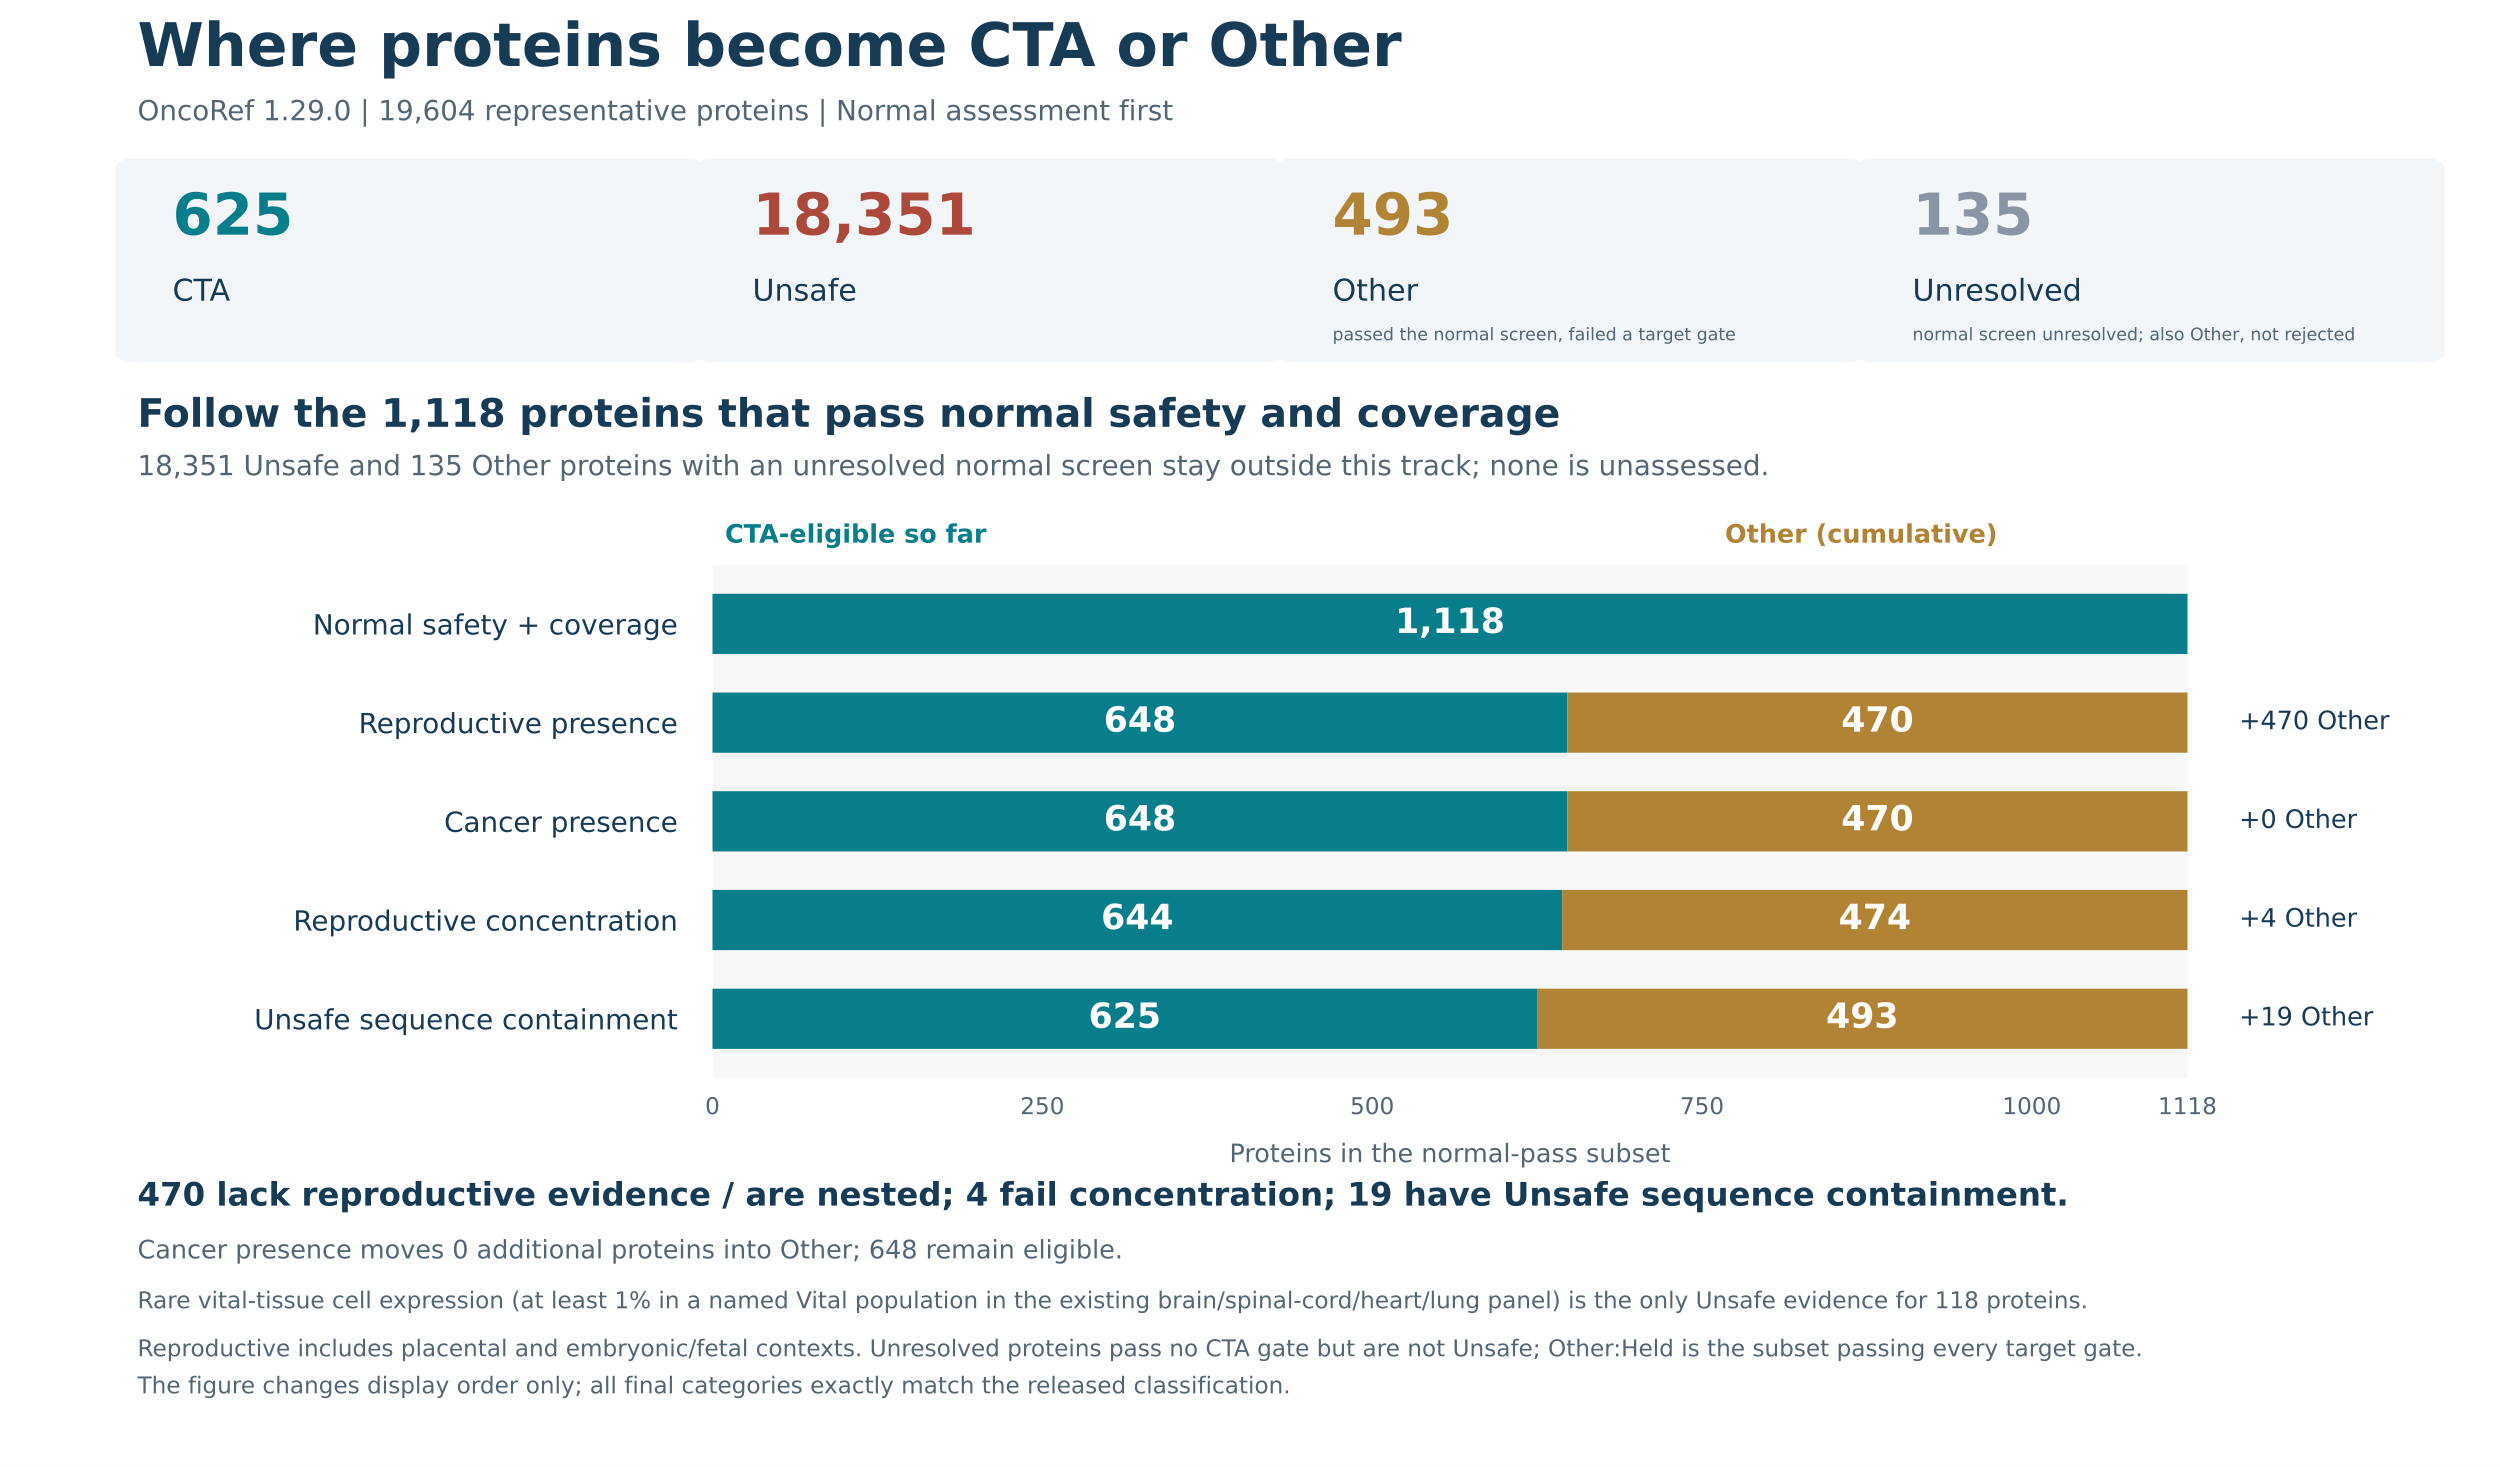
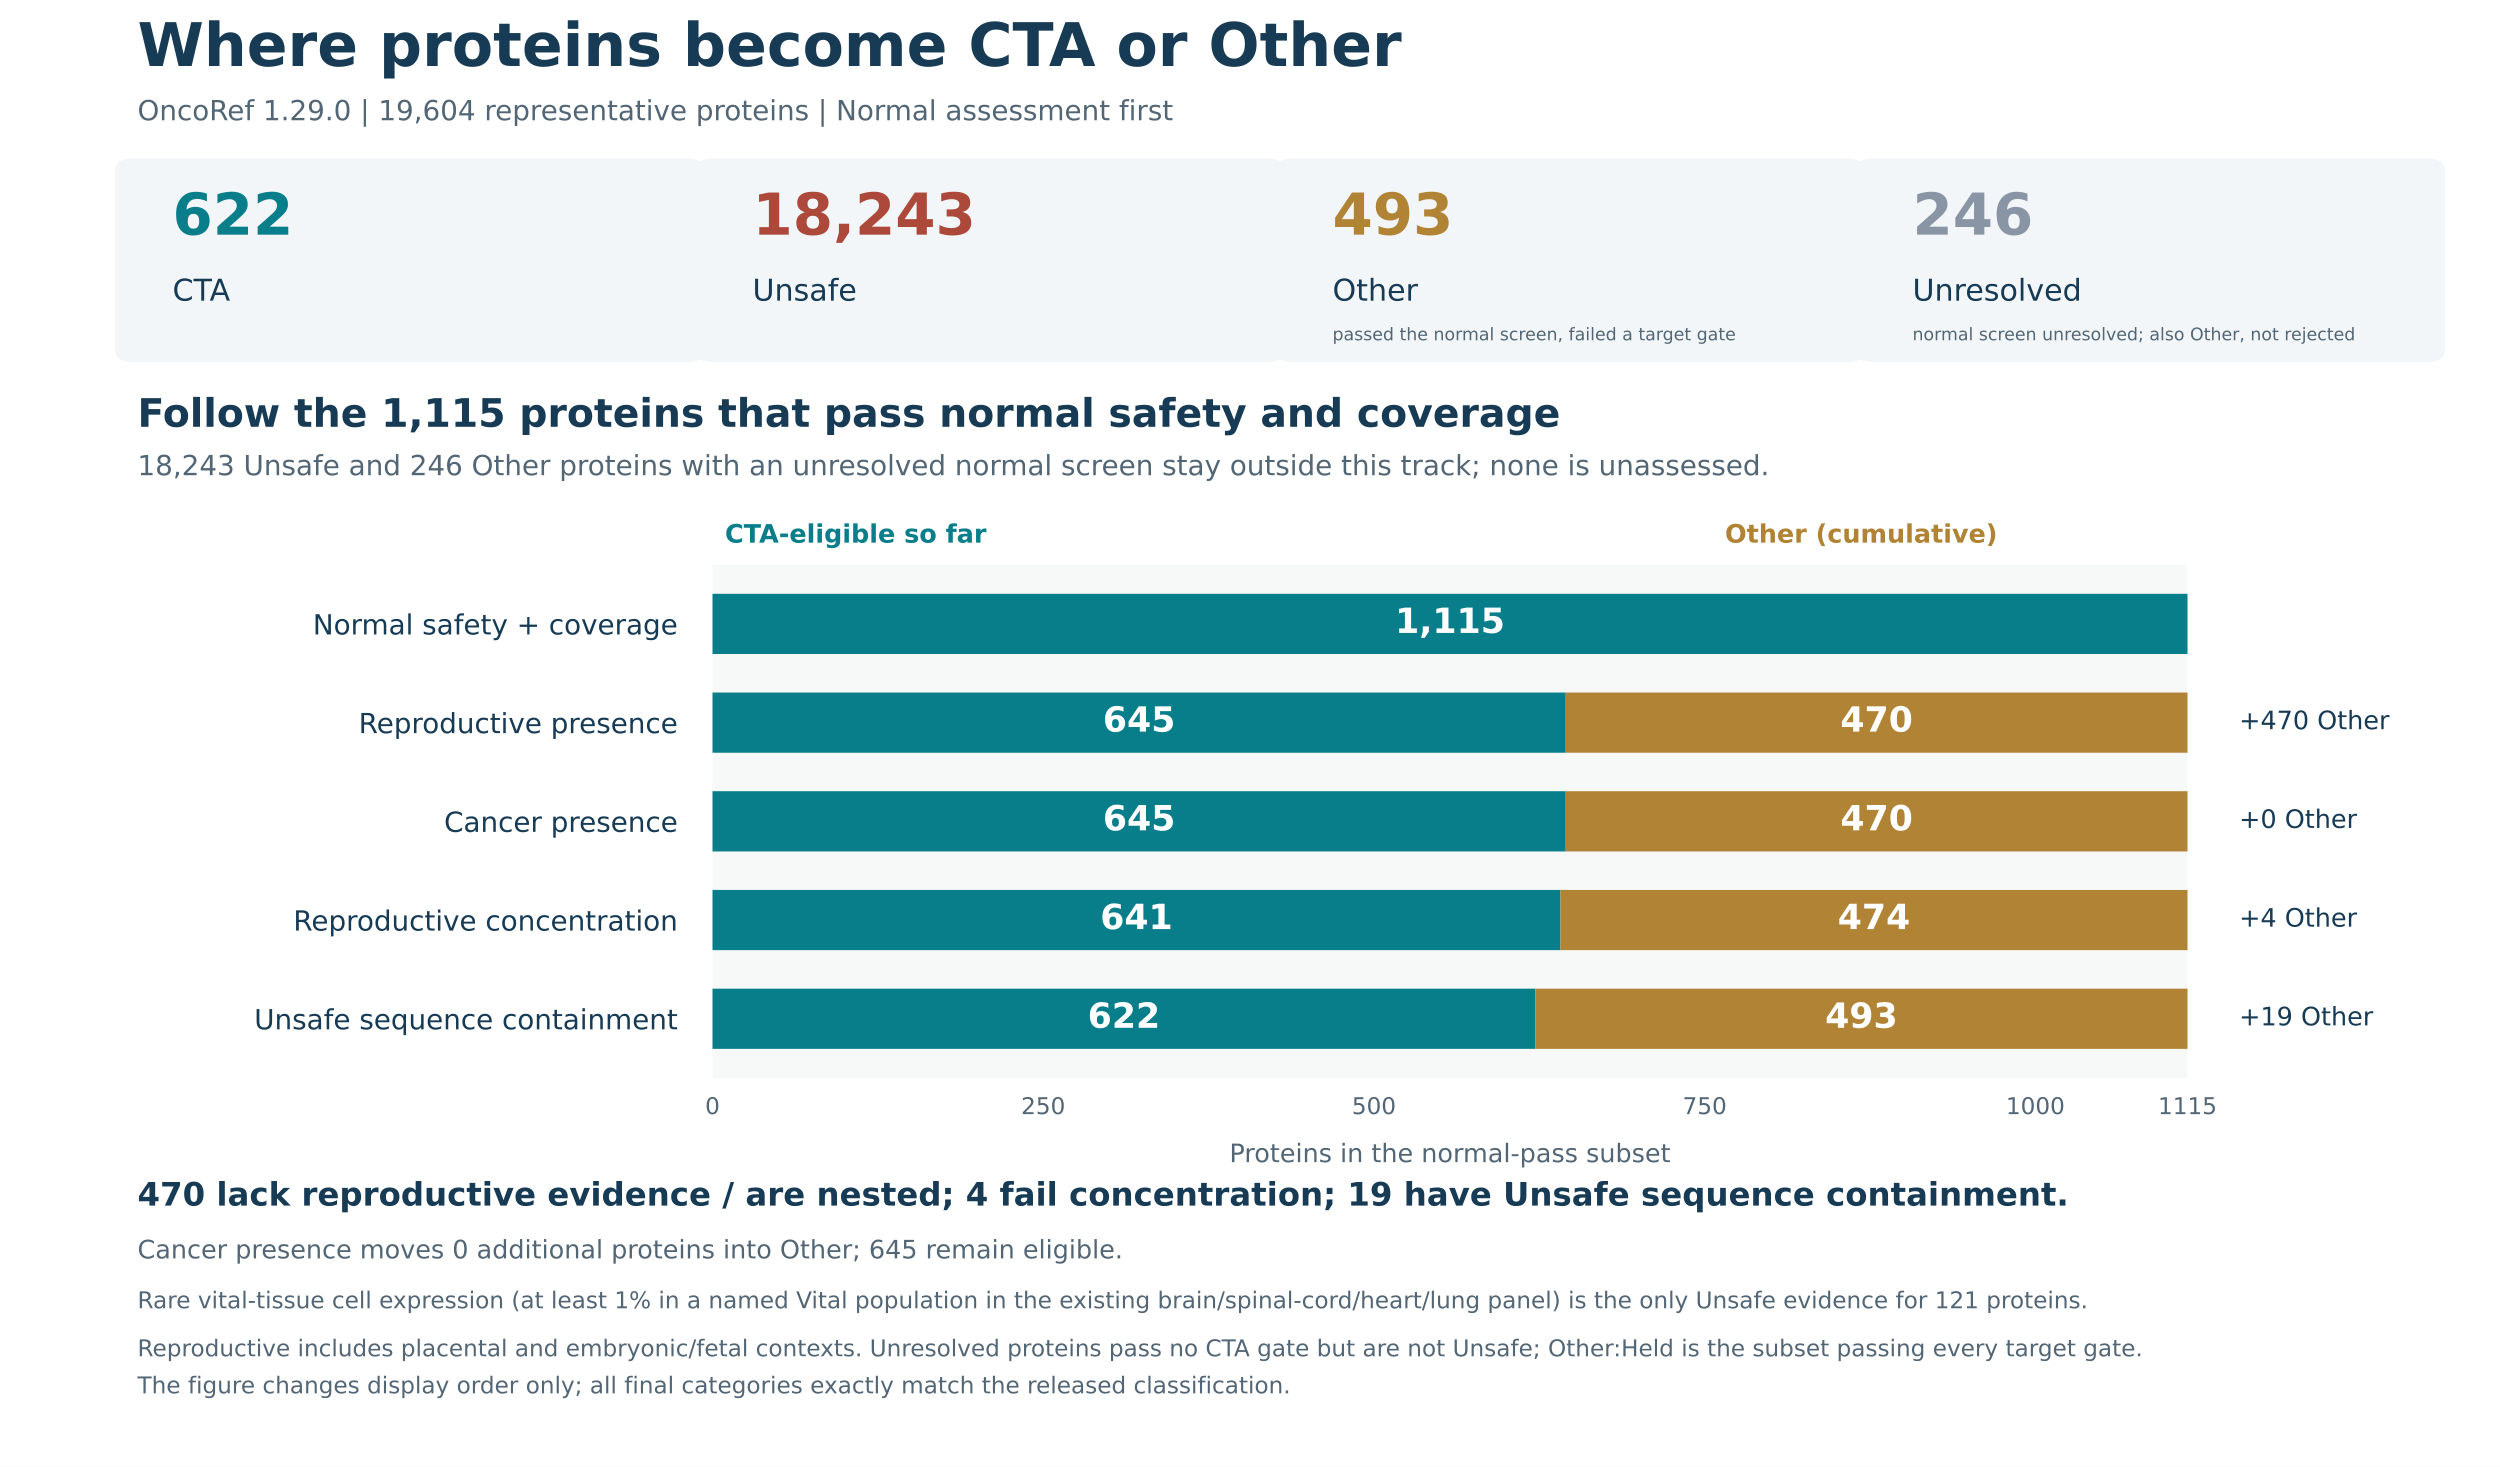
<svg xmlns="http://www.w3.org/2000/svg" width="1080pt" height="633.6pt" viewBox="0 0 1080 633.6" version="1.1">
  <defs>
    <style type="text/css">*{stroke-linejoin: round; stroke-linecap: butt}</style>
  </defs>
  <g id="figure_1">
    <g id="patch_1">
      <path d="M 0 633.6  L 1080 633.6  L 1080 0  L 0 0  z " style="fill: #ffffff" />
    </g>
    <g id="axes_1">
      <g id="patch_2">
        <path d="M 307.8 465.696  L 945 465.696  L 945 243.936  L 307.8 243.936  z " style="fill: #f7f9f8" />
      </g>
      <g id="patch_3">
        <path d="M 307.8 256.517  L 945 256.517  L 945 282.531  L 307.8 282.531  z " clip-path="url(#p9fcbca50c5)" style="fill: #087e8b" />
      </g>
      <g id="patch_4">
-         <path d="M 307.8 299.163  L 677.125 299.163  L 677.125 325.177  L 307.8 325.177  z " clip-path="url(#p9fcbca50c5)" style="fill: #087e8b" />
+         <path d="M 307.8 299.163  L 676.404 299.163  L 676.404 325.177  L 307.8 325.177  z " clip-path="url(#p9fcbca50c5)" style="fill: #087e8b" />
      </g>
      <g id="patch_5">
-         <path d="M 307.8 341.809  L 677.125 341.809  L 677.125 367.823  L 307.8 367.823  z " clip-path="url(#p9fcbca50c5)" style="fill: #087e8b" />
+         <path d="M 307.8 341.809  L 676.404 341.809  L 676.404 367.823  L 307.8 367.823  z " clip-path="url(#p9fcbca50c5)" style="fill: #087e8b" />
      </g>
      <g id="patch_6">
-         <path d="M 307.8 384.455  L 674.845 384.455  L 674.845 410.469  L 307.8 410.469  z " clip-path="url(#p9fcbca50c5)" style="fill: #087e8b" />
+         <path d="M 307.8 384.455  L 674.119 384.455  L 674.119 410.469  L 307.8 410.469  z " clip-path="url(#p9fcbca50c5)" style="fill: #087e8b" />
      </g>
      <g id="patch_7">
-         <path d="M 307.8 427.101  L 664.016 427.101  L 664.016 453.115  L 307.8 453.115  z " clip-path="url(#p9fcbca50c5)" style="fill: #087e8b" />
+         <path d="M 307.8 427.101  L 663.26 427.101  L 663.26 453.115  L 307.8 453.115  z " clip-path="url(#p9fcbca50c5)" style="fill: #087e8b" />
      </g>
      <g id="patch_8">
        <path d="M 945 256.517  L 945 256.517  L 945 282.531  L 945 282.531  z " clip-path="url(#p9fcbca50c5)" style="fill: #b18335" />
      </g>
      <g id="patch_9">
-         <path d="M 677.125 299.163  L 945 299.163  L 945 325.177  L 677.125 325.177  z " clip-path="url(#p9fcbca50c5)" style="fill: #b18335" />
+         <path d="M 676.404 299.163  L 945 299.163  L 945 325.177  L 676.404 325.177  z " clip-path="url(#p9fcbca50c5)" style="fill: #b18335" />
      </g>
      <g id="patch_10">
-         <path d="M 677.125 341.809  L 945 341.809  L 945 367.823  L 677.125 367.823  z " clip-path="url(#p9fcbca50c5)" style="fill: #b18335" />
+         <path d="M 676.404 341.809  L 945 341.809  L 945 367.823  L 676.404 367.823  z " clip-path="url(#p9fcbca50c5)" style="fill: #b18335" />
      </g>
      <g id="patch_11">
-         <path d="M 674.845 384.455  L 945 384.455  L 945 410.469  L 674.845 410.469  z " clip-path="url(#p9fcbca50c5)" style="fill: #b18335" />
+         <path d="M 674.119 384.455  L 945 384.455  L 945 410.469  L 674.119 410.469  z " clip-path="url(#p9fcbca50c5)" style="fill: #b18335" />
      </g>
      <g id="patch_12">
-         <path d="M 664.016 427.101  L 945 427.101  L 945 453.115  L 664.016 453.115  z " clip-path="url(#p9fcbca50c5)" style="fill: #b18335" />
+         <path d="M 663.26 427.101  L 945 427.101  L 945 453.115  L 663.26 453.115  z " clip-path="url(#p9fcbca50c5)" style="fill: #b18335" />
      </g>
      <g id="matplotlib.axis_1">
        <g id="xtick_1">
          <g id="line2d_1" />
          <g id="text_1">
            <text style="font-size: 10px; font-family: 'DejaVu Sans'; text-anchor: middle; fill: #536675" x="307.8" y="481.294" transform="rotate(-0 307.8 481.2937)">0</text>
          </g>
        </g>
        <g id="xtick_2">
          <g id="line2d_2" />
          <g id="text_2">
-             <text style="font-size: 10px; font-family: 'DejaVu Sans'; text-anchor: middle; fill: #536675" x="450.287" y="481.294" transform="rotate(-0 450.2866 481.2937)">250</text>
+             <text style="font-size: 10px; font-family: 'DejaVu Sans'; text-anchor: middle; fill: #536675" x="450.67" y="481.294" transform="rotate(-0 450.67 481.2937)">250</text>
          </g>
        </g>
        <g id="xtick_3">
          <g id="line2d_3" />
          <g id="text_3">
-             <text style="font-size: 10px; font-family: 'DejaVu Sans'; text-anchor: middle; fill: #536675" x="592.773" y="481.294" transform="rotate(-0 592.7732 481.2937)">500</text>
+             <text style="font-size: 10px; font-family: 'DejaVu Sans'; text-anchor: middle; fill: #536675" x="593.54" y="481.294" transform="rotate(-0 593.5399 481.2937)">500</text>
          </g>
        </g>
        <g id="xtick_4">
          <g id="line2d_4" />
          <g id="text_4">
-             <text style="font-size: 10px; font-family: 'DejaVu Sans'; text-anchor: middle; fill: #536675" x="735.26" y="481.294" transform="rotate(-0 735.2598 481.2937)">750</text>
+             <text style="font-size: 10px; font-family: 'DejaVu Sans'; text-anchor: middle; fill: #536675" x="736.41" y="481.294" transform="rotate(-0 736.4099 481.2937)">750</text>
          </g>
        </g>
        <g id="xtick_5">
          <g id="line2d_5" />
          <g id="text_5">
-             <text style="font-size: 10px; font-family: 'DejaVu Sans'; text-anchor: middle; fill: #536675" x="877.746" y="481.294" transform="rotate(-0 877.7463 481.2937)">1000</text>
+             <text style="font-size: 10px; font-family: 'DejaVu Sans'; text-anchor: middle; fill: #536675" x="879.28" y="481.294" transform="rotate(-0 879.2798 481.2937)">1000</text>
          </g>
        </g>
        <g id="xtick_6">
          <g id="line2d_6" />
          <g id="text_6">
-             <text style="font-size: 10px; font-family: 'DejaVu Sans'; text-anchor: middle; fill: #536675" x="945" y="481.294" transform="rotate(-0 945 481.2937)">1118</text>
+             <text style="font-size: 10px; font-family: 'DejaVu Sans'; text-anchor: middle; fill: #536675" x="945" y="481.294" transform="rotate(-0 945 481.2937)">1115</text>
          </g>
        </g>
        <g id="text_7">
          <text style="font-size: 11px; font-family: 'DejaVu Sans'; text-anchor: middle; fill: #536675" x="626.4" y="502.054" transform="rotate(-0 626.4 502.0543)">Proteins in the normal-pass subset</text>
        </g>
      </g>
      <g id="matplotlib.axis_2">
        <g id="ytick_1">
          <g id="line2d_7" />
          <g id="text_8">
            <text style="font-size: 12px; font-family: 'DejaVu Sans'; text-anchor: end; fill: #173b55" x="292.8" y="274.083" transform="rotate(-0 292.8 274.0828)">Normal safety + coverage</text>
          </g>
        </g>
        <g id="ytick_2">
          <g id="line2d_8" />
          <g id="text_9">
            <text style="font-size: 12px; font-family: 'DejaVu Sans'; text-anchor: end; fill: #173b55" x="292.8" y="316.729" transform="rotate(-0 292.8 316.7289)">Reproductive presence</text>
          </g>
        </g>
        <g id="ytick_3">
          <g id="line2d_9" />
          <g id="text_10">
            <text style="font-size: 12px; font-family: 'DejaVu Sans'; text-anchor: end; fill: #173b55" x="292.8" y="359.375" transform="rotate(-0 292.8 359.3746)">Cancer presence</text>
          </g>
        </g>
        <g id="ytick_4">
          <g id="line2d_10" />
          <g id="text_11">
            <text style="font-size: 12px; font-family: 'DejaVu Sans'; text-anchor: end; fill: #173b55" x="292.8" y="402.021" transform="rotate(-0 292.8 402.0212)">Reproductive concentration</text>
          </g>
        </g>
        <g id="ytick_5">
          <g id="line2d_11" />
          <g id="text_12">
            <text style="font-size: 12px; font-family: 'DejaVu Sans'; text-anchor: end; fill: #173b55" x="292.8" y="444.667" transform="rotate(-0 292.8 444.6674)">Unsafe sequence containment</text>
          </g>
        </g>
      </g>
      <g id="text_13">
-         <text style="font-weight: 700; font-size: 15px; font-family: 'DejaVu Sans'; text-anchor: middle; fill: #ffffff" x="626.4" y="273.42" transform="rotate(-0 626.4 273.4202)">1,118</text>
+         <text style="font-weight: 700; font-size: 15px; font-family: 'DejaVu Sans'; text-anchor: middle; fill: #ffffff" x="626.4" y="273.42" transform="rotate(-0 626.4 273.4202)">1,115</text>
      </g>
      <g id="text_14">
-         <text style="font-weight: 700; font-size: 15px; font-family: 'DejaVu Sans'; text-anchor: middle; fill: #ffffff" x="492.463" y="316.066" transform="rotate(-0 492.4626 316.0663)">648</text>
+         <text style="font-weight: 700; font-size: 15px; font-family: 'DejaVu Sans'; text-anchor: middle; fill: #ffffff" x="492.102" y="316.066" transform="rotate(-0 492.1022 316.0663)">645</text>
      </g>
      <g id="text_15">
-         <text style="font-weight: 700; font-size: 15px; font-family: 'DejaVu Sans'; text-anchor: middle; fill: #ffffff" x="811.063" y="316.066" transform="rotate(-0 811.0626 316.0663)">470</text>
+         <text style="font-weight: 700; font-size: 15px; font-family: 'DejaVu Sans'; text-anchor: middle; fill: #ffffff" x="810.702" y="316.066" transform="rotate(-0 810.7022 316.0663)">470</text>
      </g>
      <g id="text_16">
        <text style="font-size: 11px; font-family: 'DejaVu Sans'; text-anchor: start; fill: #173b55" x="967.302" y="315.028" transform="rotate(-0 967.302 315.0277)">+470 Other</text>
      </g>
      <g id="text_17">
-         <text style="font-weight: 700; font-size: 15px; font-family: 'DejaVu Sans'; text-anchor: middle; fill: #ffffff" x="492.463" y="358.712" transform="rotate(-0 492.4626 358.7125)">648</text>
+         <text style="font-weight: 700; font-size: 15px; font-family: 'DejaVu Sans'; text-anchor: middle; fill: #ffffff" x="492.102" y="358.712" transform="rotate(-0 492.1022 358.7125)">645</text>
      </g>
      <g id="text_18">
-         <text style="font-weight: 700; font-size: 15px; font-family: 'DejaVu Sans'; text-anchor: middle; fill: #ffffff" x="811.063" y="358.712" transform="rotate(-0 811.0626 358.7125)">470</text>
+         <text style="font-weight: 700; font-size: 15px; font-family: 'DejaVu Sans'; text-anchor: middle; fill: #ffffff" x="810.702" y="358.712" transform="rotate(-0 810.7022 358.7125)">470</text>
      </g>
      <g id="text_19">
        <text style="font-size: 11px; font-family: 'DejaVu Sans'; text-anchor: start; fill: #173b55" x="967.302" y="357.674" transform="rotate(-0 967.302 357.6739)">+0 Other</text>
      </g>
      <g id="text_20">
-         <text style="font-weight: 700; font-size: 15px; font-family: 'DejaVu Sans'; text-anchor: middle; fill: #ffffff" x="491.323" y="401.359" transform="rotate(-0 491.3227 401.3586)">644</text>
+         <text style="font-weight: 700; font-size: 15px; font-family: 'DejaVu Sans'; text-anchor: middle; fill: #ffffff" x="490.959" y="401.359" transform="rotate(-0 490.9593 401.3586)">641</text>
      </g>
      <g id="text_21">
-         <text style="font-weight: 700; font-size: 15px; font-family: 'DejaVu Sans'; text-anchor: middle; fill: #ffffff" x="809.923" y="401.359" transform="rotate(-0 809.9227 401.3586)">474</text>
+         <text style="font-weight: 700; font-size: 15px; font-family: 'DejaVu Sans'; text-anchor: middle; fill: #ffffff" x="809.559" y="401.359" transform="rotate(-0 809.5593 401.3586)">474</text>
      </g>
      <g id="text_22">
        <text style="font-size: 11px; font-family: 'DejaVu Sans'; text-anchor: start; fill: #173b55" x="967.302" y="400.32" transform="rotate(-0 967.302 400.32)">+4 Other</text>
      </g>
      <g id="text_23">
-         <text style="font-weight: 700; font-size: 15px; font-family: 'DejaVu Sans'; text-anchor: middle; fill: #ffffff" x="485.908" y="444.005" transform="rotate(-0 485.9082 444.0048)">625</text>
+         <text style="font-weight: 700; font-size: 15px; font-family: 'DejaVu Sans'; text-anchor: middle; fill: #ffffff" x="485.53" y="444.005" transform="rotate(-0 485.5302 444.0048)">622</text>
      </g>
      <g id="text_24">
-         <text style="font-weight: 700; font-size: 15px; font-family: 'DejaVu Sans'; text-anchor: middle; fill: #ffffff" x="804.508" y="444.005" transform="rotate(-0 804.5082 444.0048)">493</text>
+         <text style="font-weight: 700; font-size: 15px; font-family: 'DejaVu Sans'; text-anchor: middle; fill: #ffffff" x="804.13" y="444.005" transform="rotate(-0 804.1302 444.0048)">493</text>
      </g>
      <g id="text_25">
        <text style="font-size: 11px; font-family: 'DejaVu Sans'; text-anchor: start; fill: #173b55" x="967.302" y="442.966" transform="rotate(-0 967.302 442.9662)">+19 Other</text>
      </g>
    </g>
    <g id="patch_13">
      <path d="M 58.32 156.499  L 295.92 156.499  Q 304.56 156.499 304.56 151.43  L 304.56 73.498  Q 304.56 68.429 295.92 68.429  L 58.32 68.429  Q 49.68 68.429 49.68 73.498  L 49.68 151.43  Q 49.68 156.499 58.32 156.499  z " style="fill: #f3f6f8" />
    </g>
    <g id="patch_14">
      <path d="M 308.88 156.499  L 546.48 156.499  Q 555.12 156.499 555.12 151.43  L 555.12 73.498  Q 555.12 68.429 546.48 68.429  L 308.88 68.429  Q 300.24 68.429 300.24 73.498  L 300.24 151.43  Q 300.24 156.499 308.88 156.499  z " style="fill: #f3f6f8" />
    </g>
    <g id="patch_15">
      <path d="M 559.44 156.499  L 797.04 156.499  Q 805.68 156.499 805.68 151.43  L 805.68 73.498  Q 805.68 68.429 797.04 68.429  L 559.44 68.429  Q 550.8 68.429 550.8 73.498  L 550.8 151.43  Q 550.8 156.499 559.44 156.499  z " style="fill: #f3f6f8" />
    </g>
    <g id="patch_16">
      <path d="M 810 156.499  L 1047.6 156.499  Q 1056.24 156.499 1056.24 151.43  L 1056.24 73.498  Q 1056.24 68.429 1047.6 68.429  L 810 68.429  Q 801.36 68.429 801.36 73.498  L 801.36 151.43  Q 801.36 156.499 810 156.499  z " style="fill: #f3f6f8" />
    </g>
    <g id="text_26">
      <text style="font-weight: 700; font-size: 26px; font-family: 'DejaVu Sans'; text-anchor: start; fill: #173b55" x="59.4" y="28.512" transform="rotate(-0 59.4 28.512)">Where proteins become CTA or Other</text>
    </g>
    <g id="text_27">
      <text style="font-size: 12px; font-family: 'DejaVu Sans'; text-anchor: start; fill: #536675" x="59.4" y="51.955" transform="rotate(-0 59.4 51.9552)">OncoRef 1.29.0  |  19,604 representative proteins  |  Normal assessment first</text>
    </g>
    <g id="text_28">
-       <text style="font-weight: 700; font-size: 25px; font-family: 'DejaVu Sans'; text-anchor: start; fill: #087e8b" x="74.52" y="101.376" transform="rotate(-0 74.52 101.376)">625</text>
+       <text style="font-weight: 700; font-size: 25px; font-family: 'DejaVu Sans'; text-anchor: start; fill: #087e8b" x="74.52" y="101.376" transform="rotate(-0 74.52 101.376)">622</text>
    </g>
    <g id="text_29">
      <text style="font-size: 13px; font-family: 'DejaVu Sans'; text-anchor: start; fill: #173b55" x="74.52" y="129.888" transform="rotate(-0 74.52 129.888)">CTA</text>
    </g>
    <g id="text_30">
-       <text style="font-weight: 700; font-size: 25px; font-family: 'DejaVu Sans'; text-anchor: start; fill: #ac493b" x="325.08" y="101.376" transform="rotate(-0 325.08 101.376)">18,351</text>
+       <text style="font-weight: 700; font-size: 25px; font-family: 'DejaVu Sans'; text-anchor: start; fill: #ac493b" x="325.08" y="101.376" transform="rotate(-0 325.08 101.376)">18,243</text>
    </g>
    <g id="text_31">
      <text style="font-size: 13px; font-family: 'DejaVu Sans'; text-anchor: start; fill: #173b55" x="325.08" y="129.888" transform="rotate(-0 325.08 129.888)">Unsafe</text>
    </g>
    <g id="text_32">
      <text style="font-weight: 700; font-size: 25px; font-family: 'DejaVu Sans'; text-anchor: start; fill: #b18335" x="575.64" y="101.376" transform="rotate(-0 575.64 101.376)">493</text>
    </g>
    <g id="text_33">
      <text style="font-size: 13px; font-family: 'DejaVu Sans'; text-anchor: start; fill: #173b55" x="575.64" y="129.888" transform="rotate(-0 575.64 129.888)">Other</text>
    </g>
    <g id="text_34">
      <text style="font-size: 7.5px; font-family: 'DejaVu Sans'; text-anchor: start; fill: #536675" x="575.64" y="146.995" transform="rotate(-0 575.64 146.9952)">passed the normal screen, failed a target gate</text>
    </g>
    <g id="text_35">
-       <text style="font-weight: 700; font-size: 25px; font-family: 'DejaVu Sans'; text-anchor: start; fill: #8995a4" x="826.2" y="101.376" transform="rotate(-0 826.2 101.376)">135</text>
+       <text style="font-weight: 700; font-size: 25px; font-family: 'DejaVu Sans'; text-anchor: start; fill: #8995a4" x="826.2" y="101.376" transform="rotate(-0 826.2 101.376)">246</text>
    </g>
    <g id="text_36">
      <text style="font-size: 13px; font-family: 'DejaVu Sans'; text-anchor: start; fill: #173b55" x="826.2" y="129.888" transform="rotate(-0 826.2 129.888)">Unresolved</text>
    </g>
    <g id="text_37">
      <text style="font-size: 7.5px; font-family: 'DejaVu Sans'; text-anchor: start; fill: #536675" x="826.2" y="146.995" transform="rotate(-0 826.2 146.9952)">normal screen unresolved; also Other, not rejected</text>
    </g>
    <g id="text_38">
-       <text style="font-weight: 700; font-size: 17px; font-family: 'DejaVu Sans'; text-anchor: start; fill: #173b55" x="59.4" y="184.378" transform="rotate(-0 59.4 184.3776)">Follow the 1,118 proteins that pass normal safety and coverage</text>
+       <text style="font-weight: 700; font-size: 17px; font-family: 'DejaVu Sans'; text-anchor: start; fill: #173b55" x="59.4" y="184.378" transform="rotate(-0 59.4 184.3776)">Follow the 1,115 proteins that pass normal safety and coverage</text>
    </g>
    <g id="text_39">
-       <text style="font-size: 12px; font-family: 'DejaVu Sans'; text-anchor: start; fill: #536675" x="59.4" y="205.286" transform="rotate(-0 59.4 205.2864)">18,351 Unsafe and 135 Other proteins with an unresolved normal screen stay outside this track; none is unassessed.</text>
+       <text style="font-size: 12px; font-family: 'DejaVu Sans'; text-anchor: start; fill: #536675" x="59.4" y="205.286" transform="rotate(-0 59.4 205.2864)">18,243 Unsafe and 246 Other proteins with an unresolved normal screen stay outside this track; none is unassessed.</text>
    </g>
    <g id="text_40">
      <text style="font-weight: 700; font-size: 11px; font-family: 'DejaVu Sans'; text-anchor: start; fill: #087e8b" x="313.2" y="234.432" transform="rotate(-0 313.2 234.432)">CTA-eligible so far</text>
    </g>
    <g id="text_41">
      <text style="font-weight: 700; font-size: 11px; font-family: 'DejaVu Sans'; text-anchor: start; fill: #b18335" x="745.2" y="234.432" transform="rotate(-0 745.2 234.432)">Other (cumulative)</text>
    </g>
    <g id="text_42">
      <text style="font-weight: 700; font-size: 14px; font-family: 'DejaVu Sans'; text-anchor: start; fill: #173b55" x="59.4" y="520.819" transform="rotate(-0 59.4 520.8192)">470 lack reproductive evidence / are nested; 4 fail concentration; 19 have Unsafe sequence containment.</text>
    </g>
    <g id="text_43">
-       <text style="font-size: 11px; font-family: 'DejaVu Sans'; text-anchor: start; fill: #536675" x="59.4" y="543.629" transform="rotate(-0 59.4 543.6288)">Cancer presence moves 0 additional proteins into Other; 648 remain eligible.</text>
+       <text style="font-size: 11px; font-family: 'DejaVu Sans'; text-anchor: start; fill: #536675" x="59.4" y="543.629" transform="rotate(-0 59.4 543.6288)">Cancer presence moves 0 additional proteins into Other; 645 remain eligible.</text>
    </g>
    <g id="text_44">
-       <text style="font-size: 10px; font-family: 'DejaVu Sans'; text-anchor: start; fill: #536675" x="59.4" y="565.171" transform="rotate(-0 59.4 565.1712)">Rare vital-tissue cell expression (at least 1% in a named Vital population in the existing brain/spinal-cord/heart/lung panel) is the only Unsafe evidence for 118 proteins.</text>
+       <text style="font-size: 10px; font-family: 'DejaVu Sans'; text-anchor: start; fill: #536675" x="59.4" y="565.171" transform="rotate(-0 59.4 565.1712)">Rare vital-tissue cell expression (at least 1% in a named Vital population in the existing brain/spinal-cord/heart/lung panel) is the only Unsafe evidence for 121 proteins.</text>
    </g>
    <g id="text_45">
      <text style="font-size: 10px; font-family: 'DejaVu Sans'; fill: #536675" transform="translate(59.4 585.92)">Reproductive includes placental and embryonic/fetal contexts. Unresolved proteins pass no CTA gate but are not Unsafe; Other:Held is the subset passing every target gate.</text>
      <text style="font-size: 10px; font-family: 'DejaVu Sans'; fill: #536675" transform="translate(59.4 601.92)">The figure changes display order only; all final categories exactly match the released classification.</text>
    </g>
  </g>
  <defs>
    <clipPath id="p9fcbca50c5">
      <rect x="307.8" y="243.936" width="637.2" height="221.76" />
    </clipPath>
  </defs>
</svg>
